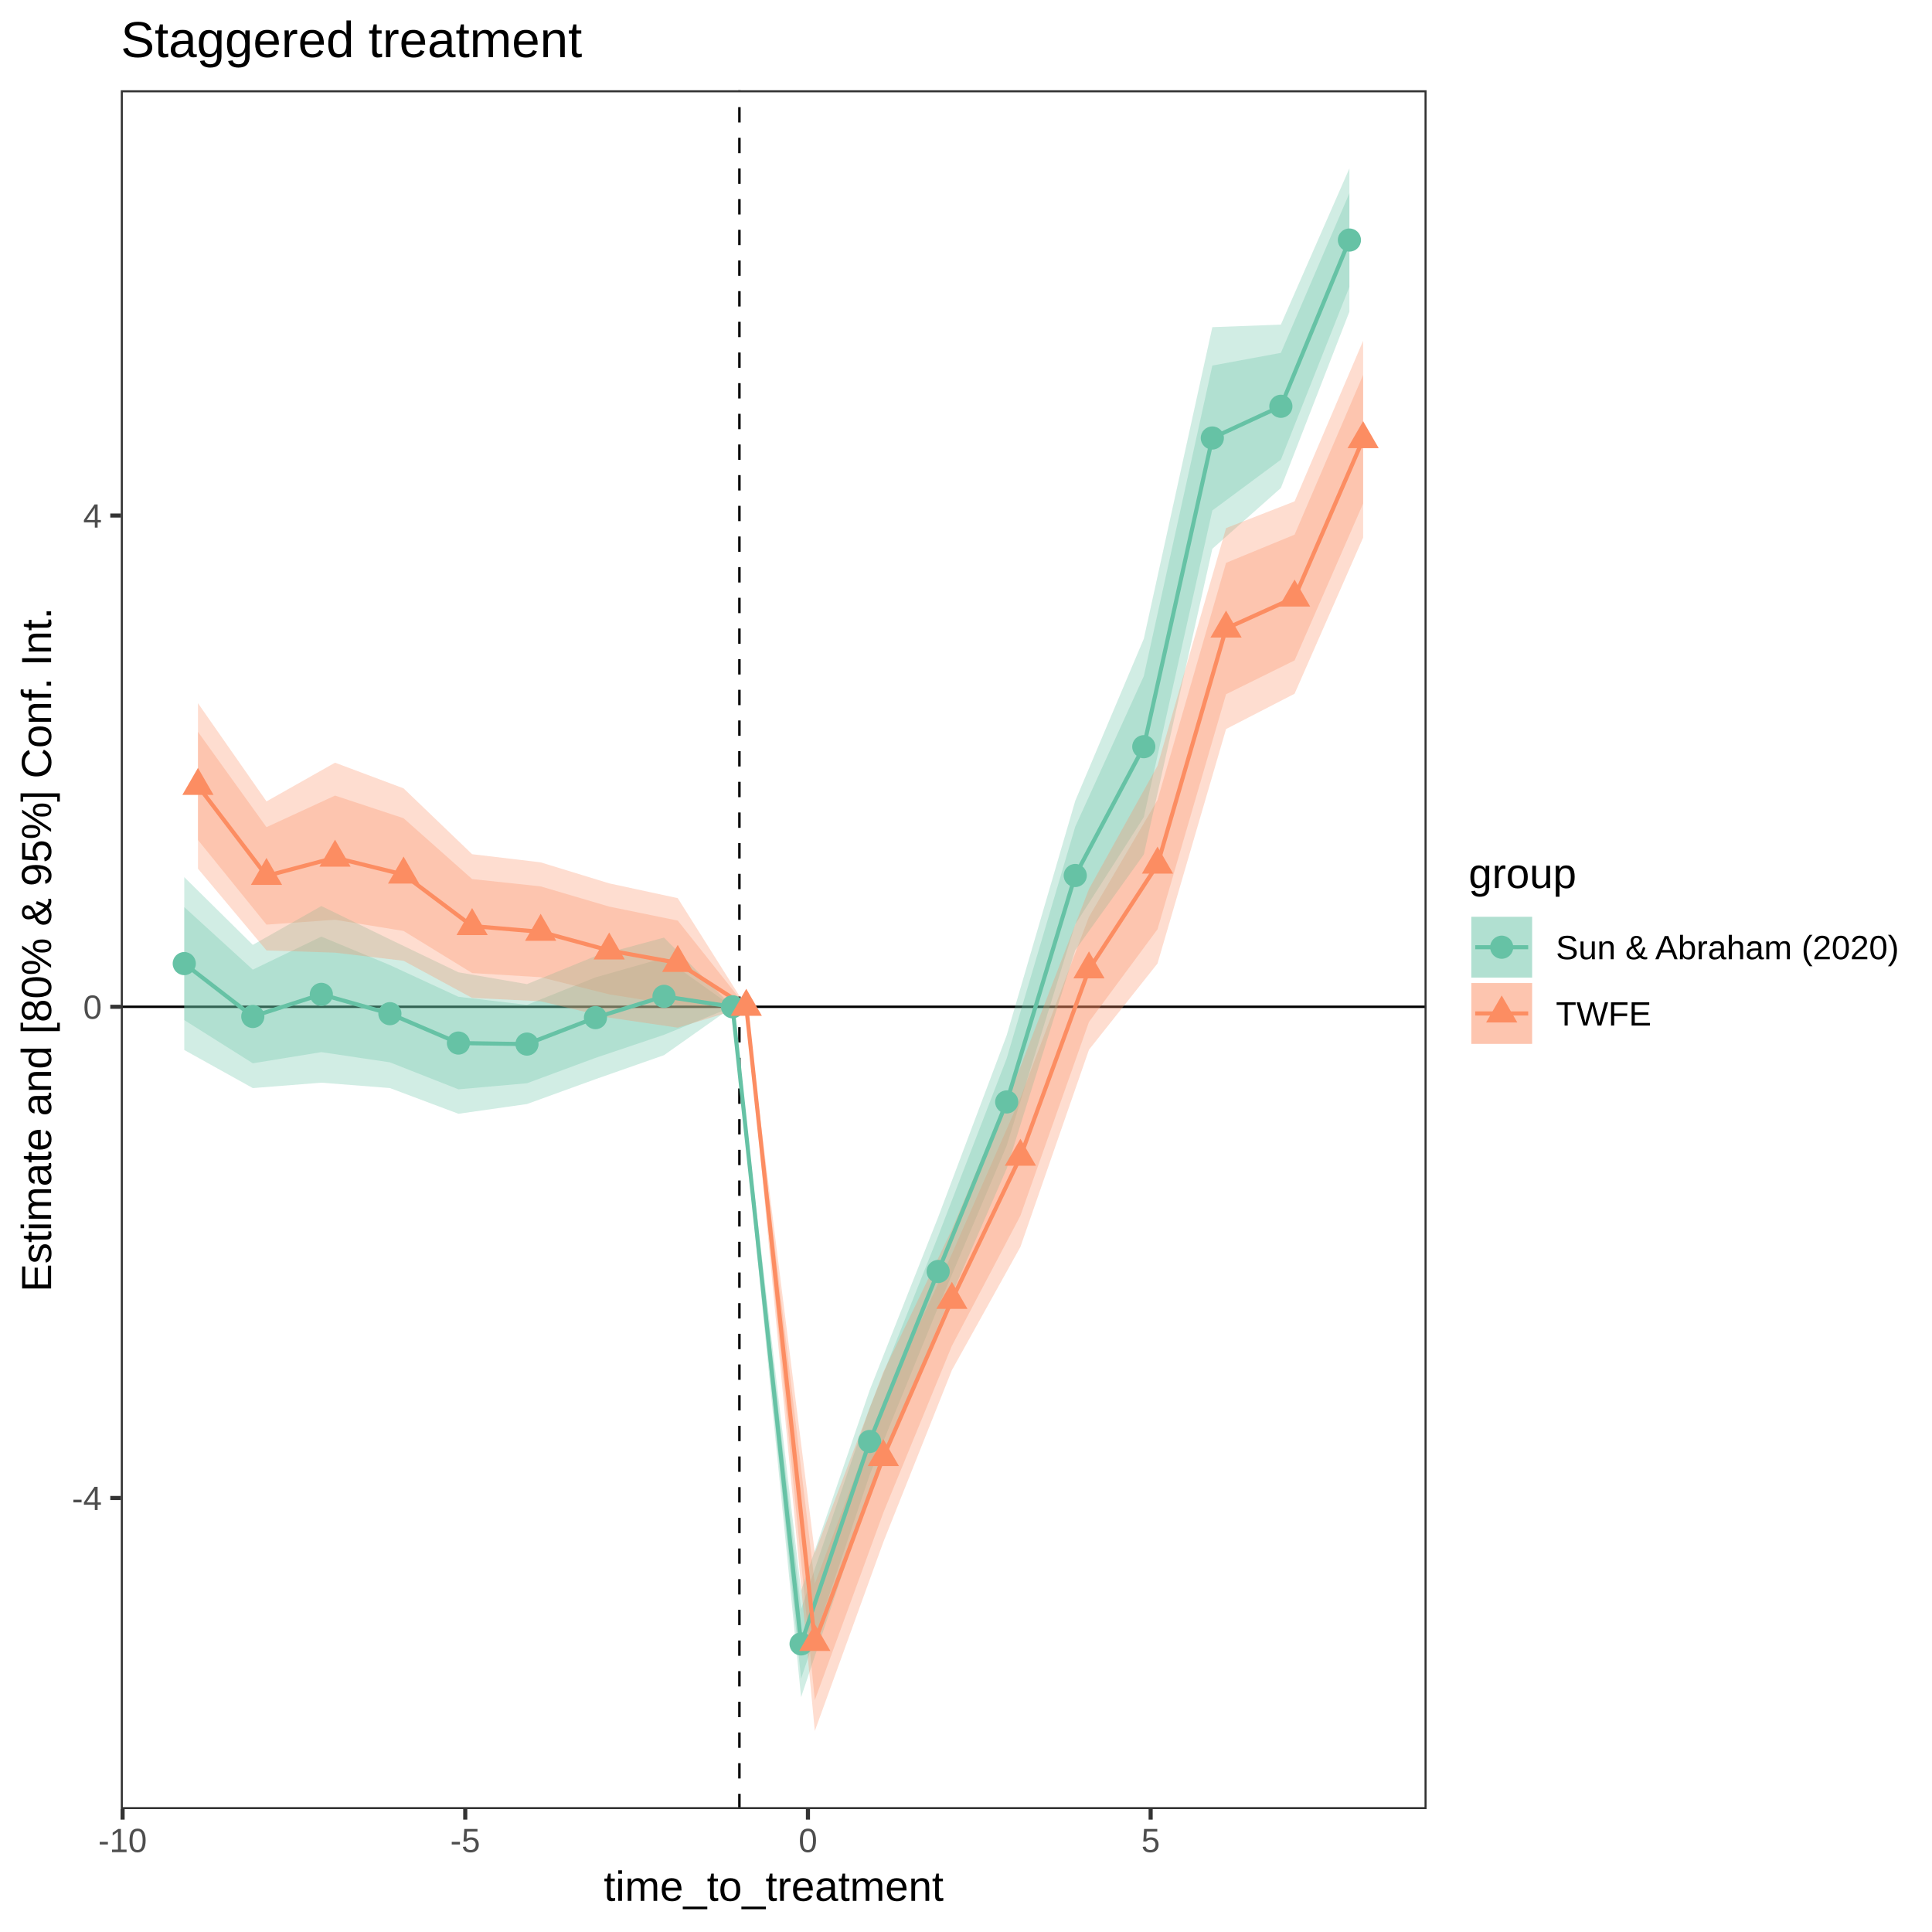
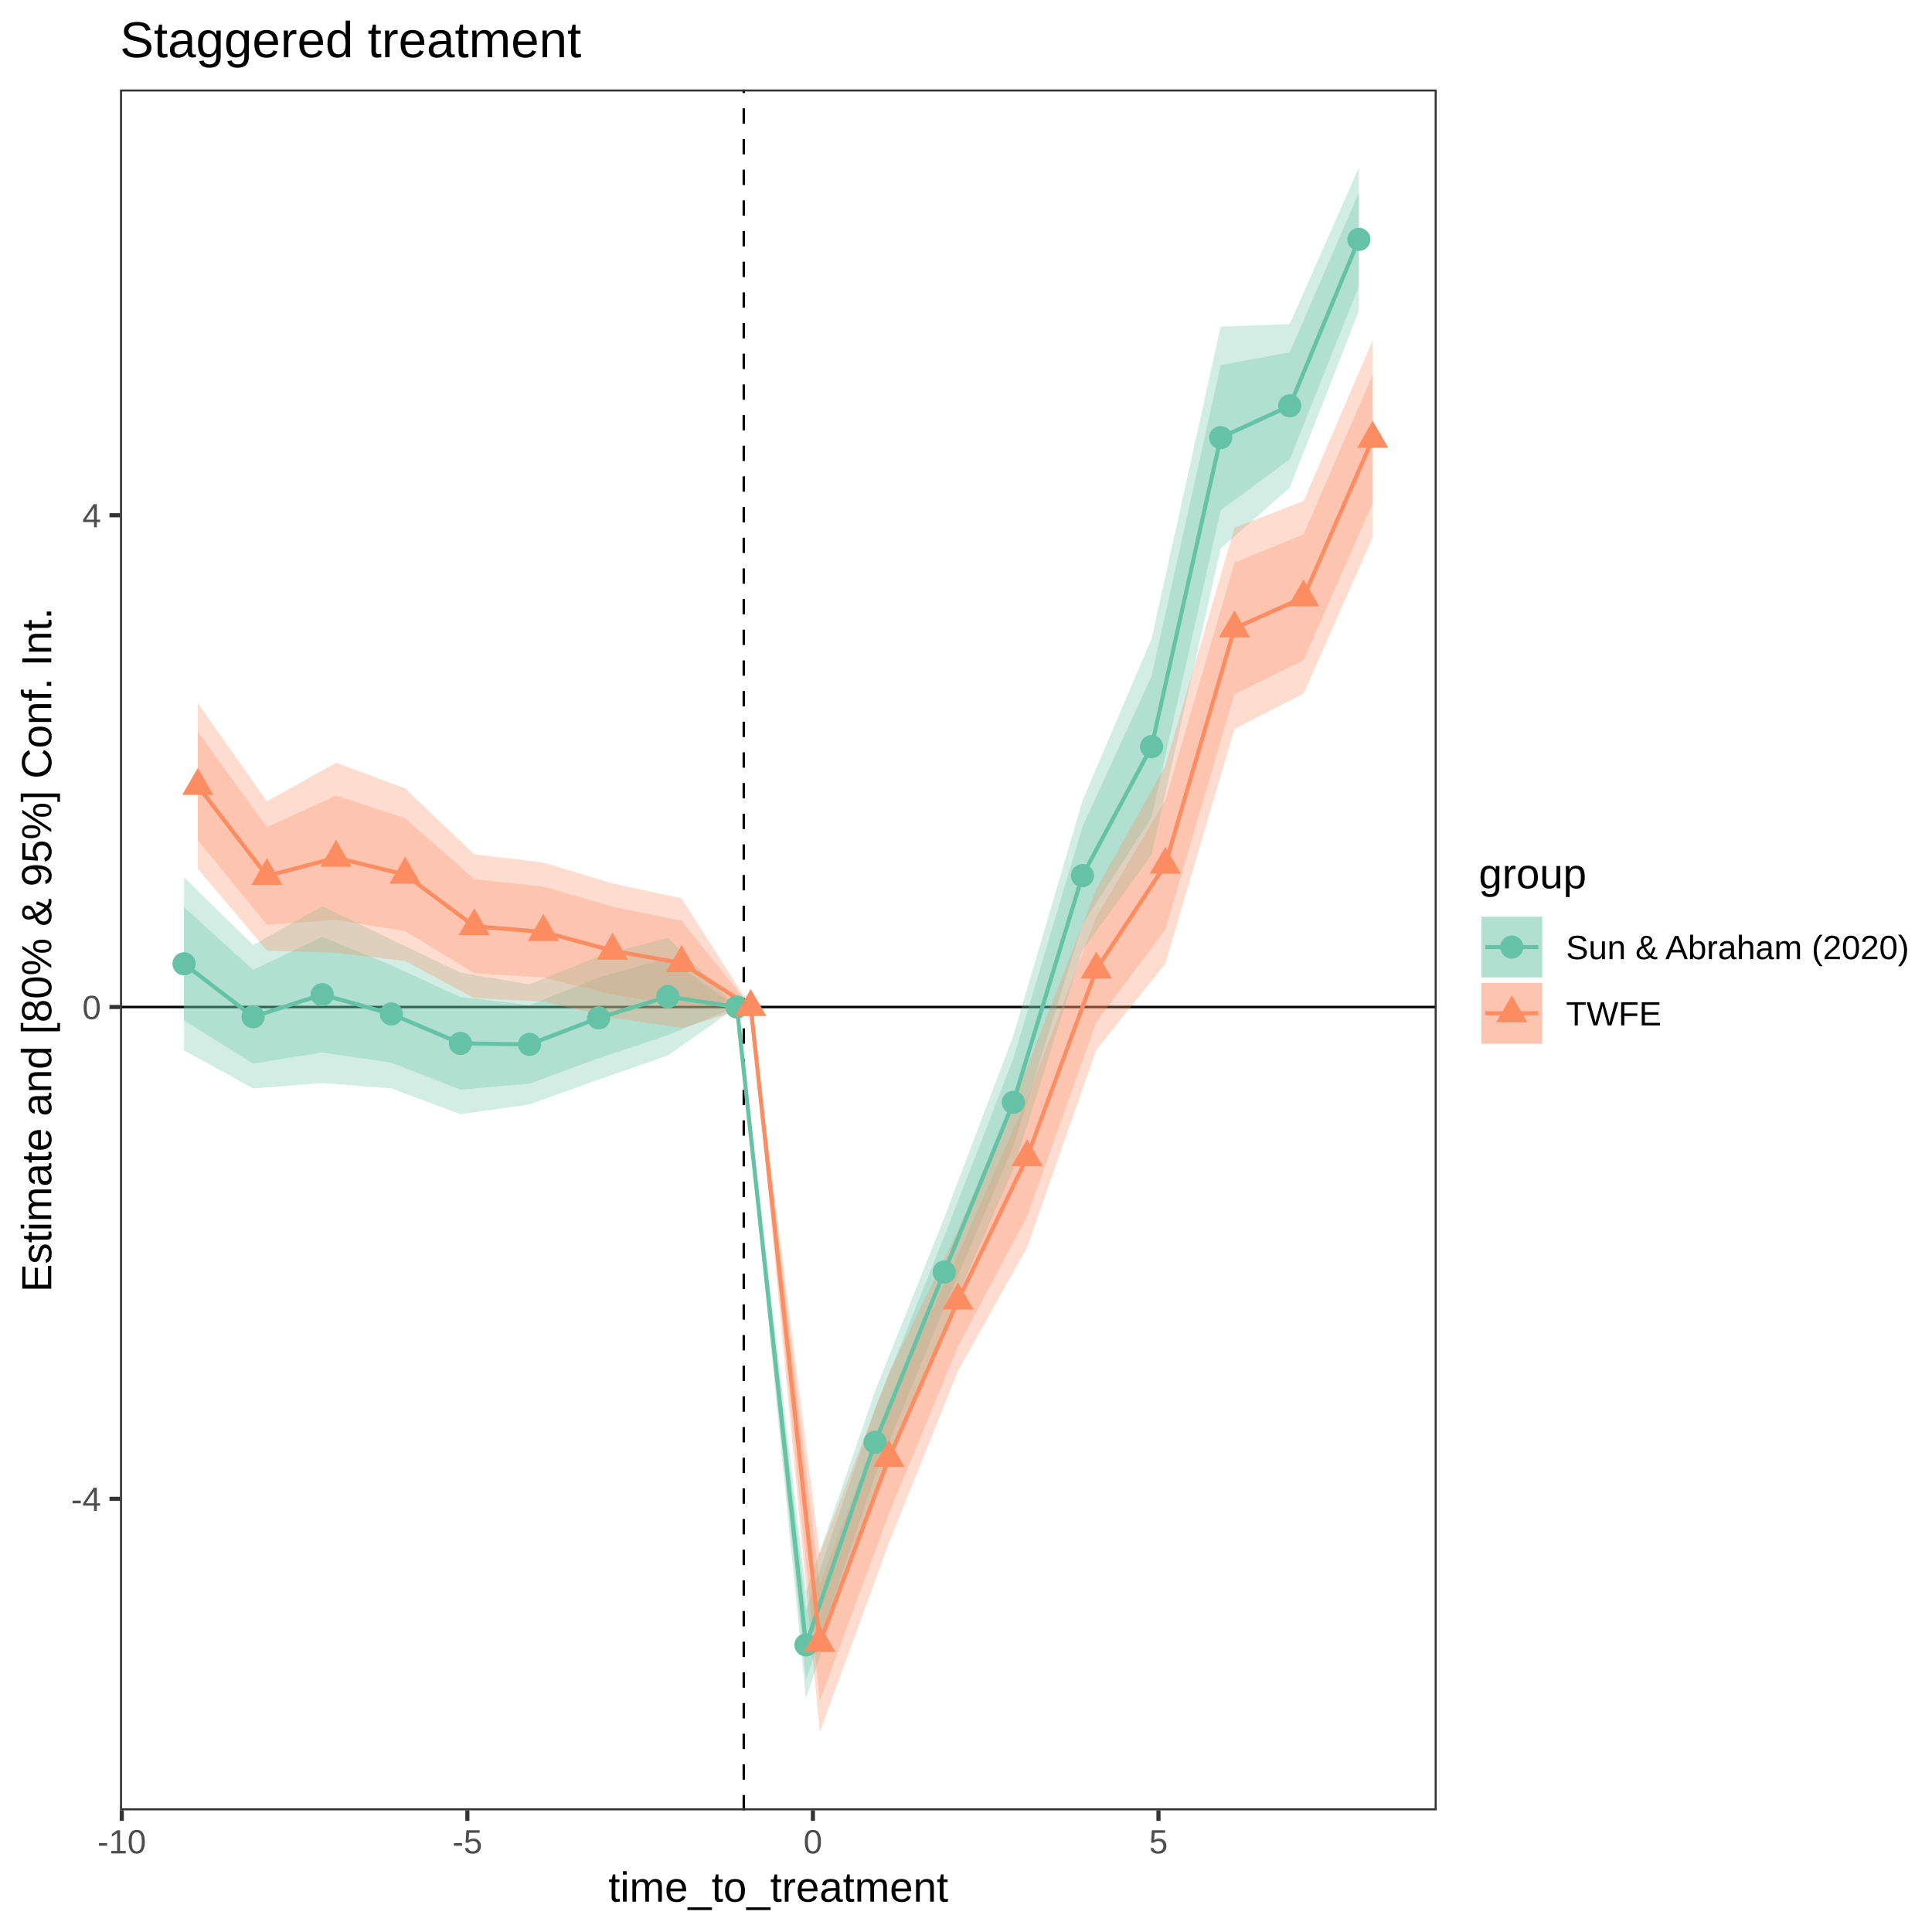
<svg xmlns="http://www.w3.org/2000/svg" class="svglite" width="504.00pt" height="504.00pt" viewBox="0 0 504.00 504.00">
  <defs>
    <style type="text/css">
    .svglite line, .svglite polyline, .svglite polygon, .svglite path, .svglite rect, .svglite circle {
      fill: none;
      stroke: #000000;
      stroke-linecap: round;
      stroke-linejoin: round;
      stroke-miterlimit: 10.00;
    }
    .svglite text {
      white-space: pre;
    }
  </style>
  </defs>
  <rect width="100%" height="100%" style="stroke: none; fill: #FFFFFF;" />
  <defs>
    <clipPath id="cpMC4wMHw1MDQuMDB8MC4wMHw1MDQuMDA=">
      <rect x="0.00" y="0.00" width="504.00" height="504.00" />
    </clipPath>
  </defs>
  <g clip-path="url(#cpMC4wMHw1MDQuMDB8MC4wMHw1MDQuMDA=)">
-     <rect x="0" y="0.00" width="504.00" height="504.00" style="stroke-width: 1.07; stroke: #FFFFFF; fill: #FFFFFF;" />
+     <rect x="0.00" y="-0" width="504.00" height="504.00" style="stroke-width: 1.07; stroke: #FFFFFF; fill: #FFFFFF;" />
  </g>
  <defs>
-     <clipPath id="cpMzEuNTF8MzcyLjE1fDIzLjU1fDQ3MS45NQ==">
-       <rect x="31.51" y="23.55" width="340.64" height="448.40" />
+     <clipPath id="cpMzEuMzB8Mzc0Ljc5fDIzLjM0fDQ3Mi4yNw==">
+       <rect x="31.30" y="23.34" width="343.49" height="448.93" />
    </clipPath>
  </defs>
-   <g clip-path="url(#cpMzEuNTF8MzcyLjE1fDIzLjU1fDQ3MS45NQ==)">
-     <rect x="31.51" y="23.55" width="340.64" height="448.40" style="stroke-width: 1.07; stroke: none; fill: #FFFFFF;" />
-     <line x1="192.89" y1="471.95" x2="192.89" y2="23.55" style="stroke-width: 0.64; stroke-dasharray: 4.00,4.00; stroke-linecap: butt;" />
-     <line x1="31.51" y1="262.64" x2="372.15" y2="262.64" style="stroke-width: 0.64; stroke-linecap: butt;" />
-     <polygon points="48.07,236.63 65.95,252.95 83.83,244.33 101.71,251.76 119.59,260.03 137.47,262.14 155.34,254.97 173.22,249.90 191.10,262.64 208.98,419.77 226.86,367.31 244.74,322.42 262.62,276.09 280.50,215.65 298.38,176.39 316.26,95.36 334.14,92.05 352.02,50.40 352.02,74.83 334.14,119.92 316.26,133.17 298.38,213.19 280.50,241.14 262.62,298.84 244.74,340.96 226.86,384.78 208.98,437.92 191.10,262.64 173.22,269.95 155.34,275.97 137.47,282.59 119.59,284.17 101.71,277.13 83.83,274.47 65.95,277.38 48.07,266.11 " style="stroke-width: 0.00; stroke: none; stroke-linecap: butt; fill: #66C2A5; fill-opacity: 0.30;" />
-     <polyline points="48.07,236.63 65.95,252.95 83.83,244.33 101.71,251.76 119.59,260.03 137.47,262.14 155.34,254.97 173.22,249.90 191.10,262.64 208.98,419.77 226.86,367.31 244.74,322.42 262.62,276.09 280.50,215.65 298.38,176.39 316.26,95.36 334.14,92.05 352.02,50.40 " style="stroke-width: 1.07; stroke: none; stroke-linecap: butt;" />
-     <polyline points="352.02,74.83 334.14,119.92 316.26,133.17 298.38,213.19 280.50,241.14 262.62,298.84 244.74,340.96 226.86,384.78 208.98,437.92 191.10,262.64 173.22,269.95 155.34,275.97 137.47,282.59 119.59,284.17 101.71,277.13 83.83,274.47 65.95,277.38 48.07,266.11 " style="stroke-width: 1.07; stroke: none; stroke-linecap: butt;" />
-     <polygon points="51.64,190.91 69.52,215.78 87.40,207.54 105.28,213.45 123.16,229.32 141.04,231.23 158.92,236.50 176.80,240.15 194.68,262.64 212.56,413.13 230.44,365.60 248.32,327.10 266.20,286.39 284.08,239.17 301.96,208.68 319.84,146.83 337.72,139.47 355.60,97.79 355.60,131.36 337.72,172.28 319.84,181.11 301.96,242.42 284.08,266.59 266.20,317.13 248.32,351.09 230.44,394.60 212.56,443.52 194.68,262.64 176.80,262.24 158.92,259.40 141.04,254.93 123.16,253.84 105.28,242.86 87.40,239.94 69.52,241.21 51.64,219.13 " style="stroke-width: 0.00; stroke: none; stroke-linecap: butt; fill: #FC8D62; fill-opacity: 0.30;" />
-     <polyline points="51.64,190.91 69.52,215.78 87.40,207.54 105.28,213.45 123.16,229.32 141.04,231.23 158.92,236.50 176.80,240.15 194.68,262.64 212.56,413.13 230.44,365.60 248.32,327.10 266.20,286.39 284.08,239.17 301.96,208.68 319.84,146.83 337.72,139.47 355.60,97.79 " style="stroke-width: 1.07; stroke: none; stroke-linecap: butt;" />
-     <polyline points="355.60,131.36 337.72,172.28 319.84,181.11 301.96,242.42 284.08,266.59 266.20,317.13 248.32,351.09 230.44,394.60 212.56,443.52 194.68,262.64 176.80,262.24 158.92,259.40 141.04,254.93 123.16,253.84 105.28,242.86 87.40,239.94 69.52,241.21 51.64,219.13 " style="stroke-width: 1.07; stroke: none; stroke-linecap: butt;" />
-     <polygon points="48.07,228.82 65.95,246.49 83.83,236.36 101.71,245.05 119.59,253.64 137.47,256.73 155.34,249.41 173.22,244.59 191.10,262.64 208.98,414.96 226.86,362.68 244.74,317.51 262.62,270.06 280.50,208.91 298.38,166.65 316.26,85.35 334.14,84.68 352.02,43.93 352.02,81.30 334.14,127.30 316.26,143.17 298.38,222.93 280.50,247.88 262.62,304.86 244.74,345.87 226.86,389.41 208.98,442.73 191.10,262.64 173.22,275.26 155.34,281.53 137.47,288.01 119.59,290.55 101.71,283.84 83.83,282.44 65.95,283.85 48.07,273.91 " style="stroke-width: 0.00; stroke: none; stroke-linecap: butt; fill: #66C2A5; fill-opacity: 0.30;" />
-     <polyline points="48.07,228.82 65.95,246.49 83.83,236.36 101.71,245.05 119.59,253.64 137.47,256.73 155.34,249.41 173.22,244.59 191.10,262.64 208.98,414.96 226.86,362.68 244.74,317.51 262.62,270.06 280.50,208.91 298.38,166.65 316.26,85.35 334.14,84.68 352.02,43.93 " style="stroke-width: 1.07; stroke: none; stroke-linecap: butt;" />
-     <polyline points="352.02,81.30 334.14,127.30 316.26,143.17 298.38,222.93 280.50,247.88 262.62,304.86 244.74,345.87 226.86,389.41 208.98,442.73 191.10,262.64 173.22,275.26 155.34,281.53 137.47,288.01 119.59,290.55 101.71,283.84 83.83,282.44 65.95,283.85 48.07,273.91 " style="stroke-width: 1.07; stroke: none; stroke-linecap: butt;" />
-     <polygon points="51.64,183.44 69.52,209.06 87.40,198.96 105.28,205.66 123.16,222.83 141.04,224.96 158.92,230.44 176.80,234.30 194.68,262.64 212.56,405.09 230.44,357.93 248.32,320.75 266.20,278.25 284.08,231.91 301.96,199.76 319.84,137.76 337.72,130.79 355.60,88.90 355.60,140.25 337.72,180.97 319.84,190.19 301.96,251.34 284.08,273.84 266.20,325.27 248.32,357.44 230.44,402.27 212.56,451.57 194.68,262.64 176.80,268.09 158.92,265.47 141.04,261.20 123.16,260.33 105.28,250.64 87.40,248.52 69.52,247.94 51.64,226.61 " style="stroke-width: 0.00; stroke: none; stroke-linecap: butt; fill: #FC8D62; fill-opacity: 0.30;" />
-     <polyline points="51.64,183.44 69.52,209.06 87.40,198.96 105.28,205.66 123.16,222.83 141.04,224.96 158.92,230.44 176.80,234.30 194.68,262.64 212.56,405.09 230.44,357.93 248.32,320.75 266.20,278.25 284.08,231.91 301.96,199.76 319.84,137.76 337.72,130.79 355.60,88.90 " style="stroke-width: 1.07; stroke: none; stroke-linecap: butt;" />
-     <polyline points="355.60,140.25 337.72,180.97 319.84,190.19 301.96,251.34 284.08,273.84 266.20,325.27 248.32,357.44 230.44,402.27 212.56,451.57 194.68,262.64 176.80,268.09 158.92,265.47 141.04,261.20 123.16,260.33 105.28,250.64 87.40,248.52 69.52,247.94 51.64,226.61 " style="stroke-width: 1.07; stroke: none; stroke-linecap: butt;" />
-     <polyline points="48.07,251.37 65.95,265.17 83.83,259.40 101.71,264.44 119.59,272.10 137.47,272.37 155.34,265.47 173.22,259.92 191.10,262.64 208.98,428.85 226.86,376.04 244.74,331.69 262.62,287.46 280.50,228.39 298.38,194.79 316.26,114.26 334.14,105.99 352.02,62.62 " style="stroke-width: 1.07; stroke: #66C2A5; stroke-linecap: butt;" />
-     <polyline points="51.64,205.02 69.52,228.50 87.40,223.74 105.28,228.15 123.16,241.58 141.04,243.08 158.92,247.95 176.80,251.19 194.68,262.64 212.56,428.33 230.44,380.10 248.32,339.10 266.20,301.76 284.08,252.88 301.96,225.55 319.84,163.97 337.72,155.88 355.60,114.57 " style="stroke-width: 1.07; stroke: #FC8D62; stroke-linecap: butt;" />
-     <circle cx="48.07" cy="251.37" r="3.02" style="stroke-width: 0.71; stroke: none; fill: #66C2A5;" />
-     <polygon points="51.64,200.32 55.71,207.37 47.57,207.37 " style="stroke-width: 0.71; stroke: none; fill: #FC8D62;" />
-     <circle cx="65.95" cy="265.17" r="3.02" style="stroke-width: 0.71; stroke: none; fill: #66C2A5;" />
-     <polygon points="69.52,223.80 73.59,230.85 65.45,230.85 " style="stroke-width: 0.71; stroke: none; fill: #FC8D62;" />
-     <circle cx="83.83" cy="259.40" r="3.02" style="stroke-width: 0.71; stroke: none; fill: #66C2A5;" />
-     <polygon points="87.40,219.04 91.47,226.09 83.33,226.09 " style="stroke-width: 0.71; stroke: none; fill: #FC8D62;" />
-     <circle cx="101.71" cy="264.44" r="3.02" style="stroke-width: 0.71; stroke: none; fill: #66C2A5;" />
-     <polygon points="105.28,223.45 109.35,230.50 101.21,230.50 " style="stroke-width: 0.71; stroke: none; fill: #FC8D62;" />
-     <circle cx="119.59" cy="272.10" r="3.02" style="stroke-width: 0.71; stroke: none; fill: #66C2A5;" />
-     <polygon points="123.16,236.88 127.23,243.93 119.09,243.93 " style="stroke-width: 0.71; stroke: none; fill: #FC8D62;" />
-     <circle cx="137.47" cy="272.37" r="3.02" style="stroke-width: 0.71; stroke: none; fill: #66C2A5;" />
-     <polygon points="141.04,238.38 145.11,245.43 136.97,245.43 " style="stroke-width: 0.71; stroke: none; fill: #FC8D62;" />
-     <circle cx="155.34" cy="265.47" r="3.02" style="stroke-width: 0.71; stroke: none; fill: #66C2A5;" />
-     <polygon points="158.92,243.25 162.99,250.30 154.85,250.30 " style="stroke-width: 0.71; stroke: none; fill: #FC8D62;" />
-     <circle cx="173.22" cy="259.92" r="3.02" style="stroke-width: 0.71; stroke: none; fill: #66C2A5;" />
-     <polygon points="176.80,246.50 180.87,253.54 172.73,253.54 " style="stroke-width: 0.71; stroke: none; fill: #FC8D62;" />
-     <circle cx="191.10" cy="262.64" r="3.02" style="stroke-width: 0.71; stroke: none; fill: #66C2A5;" />
-     <polygon points="194.68,257.94 198.75,264.99 190.61,264.99 " style="stroke-width: 0.71; stroke: none; fill: #FC8D62;" />
-     <circle cx="208.98" cy="428.85" r="3.02" style="stroke-width: 0.71; stroke: none; fill: #66C2A5;" />
-     <polygon points="212.56,423.63 216.63,430.68 208.49,430.68 " style="stroke-width: 0.71; stroke: none; fill: #FC8D62;" />
-     <circle cx="226.86" cy="376.04" r="3.02" style="stroke-width: 0.71; stroke: none; fill: #66C2A5;" />
-     <polygon points="230.44,375.40 234.51,382.45 226.37,382.45 " style="stroke-width: 0.71; stroke: none; fill: #FC8D62;" />
-     <circle cx="244.74" cy="331.69" r="3.02" style="stroke-width: 0.71; stroke: none; fill: #66C2A5;" />
-     <polygon points="248.32,334.40 252.39,341.45 244.25,341.45 " style="stroke-width: 0.71; stroke: none; fill: #FC8D62;" />
-     <circle cx="262.62" cy="287.46" r="3.02" style="stroke-width: 0.71; stroke: none; fill: #66C2A5;" />
-     <polygon points="266.20,297.06 270.27,304.11 262.13,304.11 " style="stroke-width: 0.71; stroke: none; fill: #FC8D62;" />
-     <circle cx="280.50" cy="228.39" r="3.02" style="stroke-width: 0.71; stroke: none; fill: #66C2A5;" />
-     <polygon points="284.08,248.18 288.15,255.23 280.01,255.23 " style="stroke-width: 0.71; stroke: none; fill: #FC8D62;" />
-     <circle cx="298.38" cy="194.79" r="3.02" style="stroke-width: 0.71; stroke: none; fill: #66C2A5;" />
-     <polygon points="301.96,220.85 306.03,227.90 297.89,227.90 " style="stroke-width: 0.71; stroke: none; fill: #FC8D62;" />
-     <circle cx="316.26" cy="114.26" r="3.02" style="stroke-width: 0.71; stroke: none; fill: #66C2A5;" />
-     <polygon points="319.84,159.28 323.91,166.32 315.77,166.32 " style="stroke-width: 0.71; stroke: none; fill: #FC8D62;" />
-     <circle cx="334.14" cy="105.99" r="3.02" style="stroke-width: 0.71; stroke: none; fill: #66C2A5;" />
-     <polygon points="337.72,151.18 341.79,158.23 333.65,158.23 " style="stroke-width: 0.71; stroke: none; fill: #FC8D62;" />
-     <circle cx="352.02" cy="62.62" r="3.02" style="stroke-width: 0.71; stroke: none; fill: #66C2A5;" />
-     <polygon points="355.60,109.87 359.67,116.92 351.53,116.92 " style="stroke-width: 0.71; stroke: none; fill: #FC8D62;" />
-     <rect x="31.51" y="23.55" width="340.64" height="448.40" style="stroke-width: 1.07; stroke: #333333;" />
+   <g clip-path="url(#cpMzEuMzB8Mzc0Ljc5fDIzLjM0fDQ3Mi4yNw==)">
+     <rect x="31.30" y="23.34" width="343.49" height="448.93" style="stroke-width: 1.07; stroke: none; fill: #FFFFFF;" />
+     <line x1="194.03" y1="472.27" x2="194.03" y2="23.34" style="stroke-width: 0.64; stroke-dasharray: 4.00,4.00; stroke-linecap: butt;" />
+     <line x1="31.30" y1="262.70" x2="374.79" y2="262.70" style="stroke-width: 0.64; stroke-linecap: butt;" />
+     <polygon points="48.00,236.66 66.03,253.01 84.06,244.38 102.08,251.82 120.11,260.09 138.14,262.21 156.17,255.03 174.20,249.95 192.23,262.70 210.26,420.02 228.29,367.50 246.32,322.56 264.35,276.17 282.38,215.67 300.41,176.36 318.44,95.23 336.46,91.92 354.49,50.22 354.49,74.68 336.46,119.82 318.44,133.08 300.41,213.20 282.38,241.18 264.35,298.95 246.32,341.12 228.29,385.00 210.26,438.20 192.23,262.70 174.20,270.03 156.17,276.05 138.14,282.69 120.11,284.26 102.08,277.21 84.06,274.55 66.03,277.47 48.00,266.18 " style="stroke-width: 0.00; stroke: none; stroke-linecap: butt; fill: #66C2A5; fill-opacity: 0.30;" />
+     <polyline points="48.00,236.66 66.03,253.01 84.06,244.38 102.08,251.82 120.11,260.09 138.14,262.21 156.17,255.03 174.20,249.95 192.23,262.70 210.26,420.02 228.29,367.50 246.32,322.56 264.35,276.17 282.38,215.67 300.41,176.36 318.44,95.23 336.46,91.92 354.49,50.22 " style="stroke-width: 1.07; stroke: none; stroke-linecap: butt;" />
+     <polyline points="354.49,74.68 336.46,119.82 318.44,133.08 300.41,213.20 282.38,241.18 264.35,298.95 246.32,341.12 228.29,385.00 210.26,438.20 192.23,262.70 174.20,270.03 156.17,276.05 138.14,282.69 120.11,284.26 102.08,277.21 84.06,274.55 66.03,277.47 48.00,266.18 " style="stroke-width: 1.07; stroke: none; stroke-linecap: butt;" />
+     <polygon points="51.60,190.89 69.63,215.80 87.66,207.54 105.69,213.46 123.72,229.35 141.75,231.27 159.78,236.54 177.81,240.19 195.84,262.70 213.87,413.38 231.90,365.79 249.92,327.25 267.95,286.48 285.98,239.21 304.01,208.69 322.04,146.77 340.07,139.39 358.10,97.66 358.10,131.27 340.07,172.24 322.04,181.09 304.01,242.46 285.98,266.66 267.95,317.27 249.92,351.27 231.90,394.82 213.87,443.81 195.84,262.70 177.81,262.31 159.78,259.47 141.75,254.99 123.72,253.90 105.69,242.90 87.66,239.98 69.63,241.25 51.60,219.15 " style="stroke-width: 0.00; stroke: none; stroke-linecap: butt; fill: #FC8D62; fill-opacity: 0.30;" />
+     <polyline points="51.60,190.89 69.63,215.80 87.66,207.54 105.69,213.46 123.72,229.35 141.75,231.27 159.78,236.54 177.81,240.19 195.84,262.70 213.87,413.38 231.90,365.79 249.92,327.25 267.95,286.48 285.98,239.21 304.01,208.69 322.04,146.77 340.07,139.39 358.10,97.66 " style="stroke-width: 1.07; stroke: none; stroke-linecap: butt;" />
+     <polyline points="358.10,131.27 340.07,172.24 322.04,181.09 304.01,242.46 285.98,266.66 267.95,317.27 249.92,351.27 231.90,394.82 213.87,443.81 195.84,262.70 177.81,262.31 159.78,259.47 141.75,254.99 123.72,253.90 105.69,242.90 87.66,239.98 69.63,241.25 51.60,219.15 " style="stroke-width: 1.07; stroke: none; stroke-linecap: butt;" />
+     <polygon points="48.00,228.85 66.03,246.54 84.06,236.40 102.08,245.09 120.11,253.70 138.14,256.79 156.17,249.46 174.20,244.63 192.23,262.70 210.26,415.21 228.29,362.87 246.32,317.65 264.35,270.14 282.38,208.91 300.41,166.60 318.44,85.21 336.46,84.53 354.49,43.74 354.49,81.15 336.46,127.21 318.44,143.10 300.41,222.95 282.38,247.93 264.35,304.98 246.32,346.03 228.29,389.63 210.26,443.01 192.23,262.70 174.20,275.35 156.17,281.62 138.14,288.11 120.11,290.66 102.08,283.93 84.06,282.53 66.03,283.94 48.00,273.99 " style="stroke-width: 0.00; stroke: none; stroke-linecap: butt; fill: #66C2A5; fill-opacity: 0.30;" />
+     <polyline points="48.00,228.85 66.03,246.54 84.06,236.40 102.08,245.09 120.11,253.70 138.14,256.79 156.17,249.46 174.20,244.63 192.23,262.70 210.26,415.21 228.29,362.87 246.32,317.65 264.35,270.14 282.38,208.91 300.41,166.60 318.44,85.21 336.46,84.53 354.49,43.74 " style="stroke-width: 1.07; stroke: none; stroke-linecap: butt;" />
+     <polyline points="354.49,81.15 336.46,127.21 318.44,143.10 300.41,222.95 282.38,247.93 264.35,304.98 246.32,346.03 228.29,389.63 210.26,443.01 192.23,262.70 174.20,275.35 156.17,281.62 138.14,288.11 120.11,290.66 102.08,283.93 84.06,282.53 66.03,283.94 48.00,273.99 " style="stroke-width: 1.07; stroke: none; stroke-linecap: butt;" />
+     <polygon points="51.60,183.41 69.63,209.06 87.66,198.95 105.69,205.66 123.72,222.86 141.75,224.99 159.78,230.47 177.81,234.34 195.84,262.70 213.87,405.33 231.90,358.11 249.92,320.89 267.95,278.34 285.98,231.94 304.01,199.75 322.04,137.68 340.07,130.70 358.10,88.76 358.10,140.17 340.07,180.94 322.04,190.17 304.01,251.40 285.98,273.93 267.95,325.41 249.92,357.62 231.90,402.51 213.87,451.86 195.84,262.70 177.81,268.16 159.78,265.54 141.75,261.27 123.72,260.39 105.69,250.70 87.66,248.57 69.63,247.99 51.60,226.63 " style="stroke-width: 0.00; stroke: none; stroke-linecap: butt; fill: #FC8D62; fill-opacity: 0.30;" />
+     <polyline points="51.60,183.41 69.63,209.06 87.66,198.95 105.69,205.66 123.72,222.86 141.75,224.99 159.78,230.47 177.81,234.34 195.84,262.70 213.87,405.33 231.90,358.11 249.92,320.89 267.95,278.34 285.98,231.94 304.01,199.75 322.04,137.68 340.07,130.70 358.10,88.76 " style="stroke-width: 1.07; stroke: none; stroke-linecap: butt;" />
+     <polyline points="358.10,140.17 340.07,180.94 322.04,190.17 304.01,251.40 285.98,273.93 267.95,325.41 249.92,357.62 231.90,402.51 213.87,451.86 195.84,262.70 177.81,268.16 159.78,265.54 141.75,261.27 123.72,260.39 105.69,250.70 87.66,248.57 69.63,247.99 51.60,226.63 " style="stroke-width: 1.07; stroke: none; stroke-linecap: butt;" />
+     <polyline points="48.00,251.42 66.03,265.24 84.06,259.46 102.08,264.51 120.11,272.18 138.14,272.45 156.17,265.54 174.20,259.99 192.23,262.70 210.26,429.11 228.29,376.25 246.32,331.84 264.35,287.56 282.38,228.42 300.41,194.78 318.44,114.16 336.46,105.87 354.49,62.45 " style="stroke-width: 1.07; stroke: #66C2A5; stroke-linecap: butt;" />
+     <polyline points="51.60,205.02 69.63,228.52 87.66,223.76 105.69,228.18 123.72,241.62 141.75,243.13 159.78,248.00 177.81,251.25 195.84,262.70 213.87,428.59 231.90,380.31 249.92,339.26 267.95,301.87 285.98,252.93 304.01,225.57 322.04,163.93 340.07,155.82 358.10,114.47 " style="stroke-width: 1.07; stroke: #FC8D62; stroke-linecap: butt;" />
+     <circle cx="48.00" cy="251.42" r="3.02" style="stroke-width: 0.71; stroke: none; fill: #66C2A5;" />
+     <polygon points="51.60,200.32 55.67,207.37 47.53,207.37 " style="stroke-width: 0.71; stroke: none; fill: #FC8D62;" />
+     <circle cx="66.03" cy="265.24" r="3.02" style="stroke-width: 0.71; stroke: none; fill: #66C2A5;" />
+     <polygon points="69.63,223.82 73.70,230.87 65.56,230.87 " style="stroke-width: 0.71; stroke: none; fill: #FC8D62;" />
+     <circle cx="84.06" cy="259.46" r="3.02" style="stroke-width: 0.71; stroke: none; fill: #66C2A5;" />
+     <polygon points="87.66,219.06 91.73,226.11 83.59,226.11 " style="stroke-width: 0.71; stroke: none; fill: #FC8D62;" />
+     <circle cx="102.08" cy="264.51" r="3.02" style="stroke-width: 0.71; stroke: none; fill: #66C2A5;" />
+     <polygon points="105.69,223.48 109.76,230.53 101.62,230.53 " style="stroke-width: 0.71; stroke: none; fill: #FC8D62;" />
+     <circle cx="120.11" cy="272.18" r="3.02" style="stroke-width: 0.71; stroke: none; fill: #66C2A5;" />
+     <polygon points="123.72,236.92 127.79,243.97 119.65,243.97 " style="stroke-width: 0.71; stroke: none; fill: #FC8D62;" />
+     <circle cx="138.14" cy="272.45" r="3.02" style="stroke-width: 0.71; stroke: none; fill: #66C2A5;" />
+     <polygon points="141.75,238.43 145.82,245.48 137.68,245.48 " style="stroke-width: 0.71; stroke: none; fill: #FC8D62;" />
+     <circle cx="156.17" cy="265.54" r="3.02" style="stroke-width: 0.71; stroke: none; fill: #66C2A5;" />
+     <polygon points="159.78,243.31 163.85,250.35 155.71,250.35 " style="stroke-width: 0.71; stroke: none; fill: #FC8D62;" />
+     <circle cx="174.20" cy="259.99" r="3.02" style="stroke-width: 0.71; stroke: none; fill: #66C2A5;" />
+     <polygon points="177.81,246.55 181.88,253.60 173.74,253.60 " style="stroke-width: 0.71; stroke: none; fill: #FC8D62;" />
+     <circle cx="192.23" cy="262.70" r="3.02" style="stroke-width: 0.71; stroke: none; fill: #66C2A5;" />
+     <polygon points="195.84,258.01 199.91,265.05 191.77,265.05 " style="stroke-width: 0.71; stroke: none; fill: #FC8D62;" />
+     <circle cx="210.26" cy="429.11" r="3.02" style="stroke-width: 0.71; stroke: none; fill: #66C2A5;" />
+     <polygon points="213.87,423.90 217.94,430.94 209.80,430.94 " style="stroke-width: 0.71; stroke: none; fill: #FC8D62;" />
+     <circle cx="228.29" cy="376.25" r="3.02" style="stroke-width: 0.71; stroke: none; fill: #66C2A5;" />
+     <polygon points="231.90,375.61 235.96,382.66 227.83,382.66 " style="stroke-width: 0.71; stroke: none; fill: #FC8D62;" />
+     <circle cx="246.32" cy="331.84" r="3.02" style="stroke-width: 0.71; stroke: none; fill: #66C2A5;" />
+     <polygon points="249.92,334.56 253.99,341.61 245.85,341.61 " style="stroke-width: 0.71; stroke: none; fill: #FC8D62;" />
+     <circle cx="264.35" cy="287.56" r="3.02" style="stroke-width: 0.71; stroke: none; fill: #66C2A5;" />
+     <polygon points="267.95,297.18 272.02,304.22 263.88,304.22 " style="stroke-width: 0.71; stroke: none; fill: #FC8D62;" />
+     <circle cx="282.38" cy="228.42" r="3.02" style="stroke-width: 0.71; stroke: none; fill: #66C2A5;" />
+     <polygon points="285.98,248.23 290.05,255.28 281.91,255.28 " style="stroke-width: 0.71; stroke: none; fill: #FC8D62;" />
+     <circle cx="300.41" cy="194.78" r="3.02" style="stroke-width: 0.71; stroke: none; fill: #66C2A5;" />
+     <polygon points="304.01,220.88 308.08,227.92 299.94,227.92 " style="stroke-width: 0.71; stroke: none; fill: #FC8D62;" />
+     <circle cx="318.44" cy="114.16" r="3.02" style="stroke-width: 0.71; stroke: none; fill: #66C2A5;" />
+     <polygon points="322.04,159.23 326.11,166.27 317.97,166.27 " style="stroke-width: 0.71; stroke: none; fill: #FC8D62;" />
+     <circle cx="336.46" cy="105.87" r="3.02" style="stroke-width: 0.71; stroke: none; fill: #66C2A5;" />
+     <polygon points="340.07,151.12 344.14,158.17 336.00,158.17 " style="stroke-width: 0.71; stroke: none; fill: #FC8D62;" />
+     <circle cx="354.49" cy="62.45" r="3.02" style="stroke-width: 0.71; stroke: none; fill: #66C2A5;" />
+     <polygon points="358.10,109.77 362.17,116.82 354.03,116.82 " style="stroke-width: 0.71; stroke: none; fill: #FC8D62;" />
+     <rect x="31.30" y="23.34" width="343.49" height="448.93" style="stroke-width: 1.07; stroke: #333333;" />
  </g>
  <g clip-path="url(#cpMC4wMHw1MDQuMDB8MC4wMHw1MDQuMDA=)">
-     <text x="26.58" y="393.92" text-anchor="end" style="font-size: 8.80px;fill: #4D4D4D; font-family: &quot;Arial&quot;;" textLength="7.86px" lengthAdjust="spacingAndGlyphs">-4</text>
-     <text x="26.58" y="265.78" text-anchor="end" style="font-size: 8.80px;fill: #4D4D4D; font-family: &quot;Arial&quot;;" textLength="5.03px" lengthAdjust="spacingAndGlyphs">0</text>
-     <text x="26.58" y="137.64" text-anchor="end" style="font-size: 8.80px;fill: #4D4D4D; font-family: &quot;Arial&quot;;" textLength="5.03px" lengthAdjust="spacingAndGlyphs">4</text>
-     <polyline points="28.77,390.78 31.51,390.78 " style="stroke-width: 1.07; stroke: #333333; stroke-linecap: butt;" />
-     <polyline points="28.77,262.64 31.51,262.64 " style="stroke-width: 1.07; stroke: #333333; stroke-linecap: butt;" />
-     <polyline points="28.77,134.49 31.51,134.49 " style="stroke-width: 1.07; stroke: #333333; stroke-linecap: butt;" />
-     <polyline points="31.98,474.69 31.98,471.95 " style="stroke-width: 1.07; stroke: #333333; stroke-linecap: butt;" />
-     <polyline points="121.37,474.69 121.37,471.95 " style="stroke-width: 1.07; stroke: #333333; stroke-linecap: butt;" />
-     <polyline points="210.77,474.69 210.77,471.95 " style="stroke-width: 1.07; stroke: #333333; stroke-linecap: butt;" />
-     <polyline points="300.17,474.69 300.17,471.95 " style="stroke-width: 1.07; stroke: #333333; stroke-linecap: butt;" />
-     <text x="31.98" y="483.17" text-anchor="middle" style="font-size: 8.80px;fill: #4D4D4D; font-family: &quot;Arial&quot;;" textLength="12.90px" lengthAdjust="spacingAndGlyphs">-10</text>
-     <text x="121.37" y="483.17" text-anchor="middle" style="font-size: 8.80px;fill: #4D4D4D; font-family: &quot;Arial&quot;;" textLength="7.86px" lengthAdjust="spacingAndGlyphs">-5</text>
-     <text x="210.77" y="483.17" text-anchor="middle" style="font-size: 8.80px;fill: #4D4D4D; font-family: &quot;Arial&quot;;" textLength="5.03px" lengthAdjust="spacingAndGlyphs">0</text>
-     <text x="300.17" y="483.17" text-anchor="middle" style="font-size: 8.80px;fill: #4D4D4D; font-family: &quot;Arial&quot;;" textLength="5.03px" lengthAdjust="spacingAndGlyphs">5</text>
-     <text x="201.83" y="495.88" text-anchor="middle" style="font-size: 11.00px; font-family: &quot;Arial&quot;;" textLength="95.83px" lengthAdjust="spacingAndGlyphs">time_to_treatment</text>
-     <text transform="translate(13.33,247.75) rotate(-90)" text-anchor="middle" style="font-size: 11.00px; font-family: &quot;Arial&quot;;" textLength="185.08px" lengthAdjust="spacingAndGlyphs">Estimate and [80% &amp; 95%] Conf. Int.</text>
-     <rect x="383.11" y="222.48" width="115.41" height="50.54" style="stroke-width: 1.07; stroke: none; fill: #FFFFFF;" />
-     <text x="383.11" y="231.66" style="font-size: 11.00px; font-family: &quot;Arial&quot;;" textLength="31.53px" lengthAdjust="spacingAndGlyphs">group</text>
-     <rect x="383.11" y="238.46" width="17.28" height="17.28" style="stroke-width: 1.07; stroke: none; fill: #FFFFFF;" />
-     <rect x="383.82" y="239.17" width="15.86" height="15.86" style="stroke-width: 1.07; stroke: none; stroke-linecap: butt; stroke-linejoin: miter; fill: #66C2A5; fill-opacity: 0.30;" />
-     <rect x="383.82" y="239.17" width="15.86" height="15.86" style="stroke-width: 1.07; stroke: none; stroke-linecap: butt; stroke-linejoin: miter; fill: #66C2A5; fill-opacity: 0.30;" />
-     <line x1="384.84" y1="247.10" x2="398.66" y2="247.10" style="stroke-width: 1.07; stroke: #66C2A5; stroke-linecap: butt;" />
-     <circle cx="391.75" cy="247.10" r="3.02" style="stroke-width: 0.71; stroke: none; fill: #66C2A5;" />
-     <rect x="383.11" y="255.74" width="17.28" height="17.28" style="stroke-width: 1.07; stroke: none; fill: #FFFFFF;" />
-     <rect x="383.82" y="256.45" width="15.86" height="15.86" style="stroke-width: 1.07; stroke: none; stroke-linecap: butt; stroke-linejoin: miter; fill: #FC8D62; fill-opacity: 0.30;" />
-     <rect x="383.82" y="256.45" width="15.86" height="15.86" style="stroke-width: 1.07; stroke: none; stroke-linecap: butt; stroke-linejoin: miter; fill: #FC8D62; fill-opacity: 0.30;" />
-     <line x1="384.84" y1="264.38" x2="398.66" y2="264.38" style="stroke-width: 1.07; stroke: #FC8D62; stroke-linecap: butt;" />
-     <polygon points="391.75,259.68 395.82,266.73 387.68,266.73 " style="stroke-width: 0.71; stroke: none; fill: #FC8D62;" />
-     <text x="405.87" y="250.24" style="font-size: 8.80px; font-family: &quot;Arial&quot;;" textLength="92.65px" lengthAdjust="spacingAndGlyphs">Sun &amp; Abraham (2020)</text>
-     <text x="405.87" y="267.52" style="font-size: 8.80px; font-family: &quot;Arial&quot;;" textLength="22.52px" lengthAdjust="spacingAndGlyphs">TWFE</text>
-     <text x="31.51" y="14.90" style="font-size: 13.20px; font-family: &quot;Arial&quot;;" textLength="129.99px" lengthAdjust="spacingAndGlyphs">Staggered treatment</text>
+     <text x="26.37" y="394.15" text-anchor="end" style="font-size: 8.80px;fill: #4D4D4D; font-family: &quot;Arial&quot;;" textLength="7.83px" lengthAdjust="spacingAndGlyphs">-4</text>
+     <text x="26.37" y="265.86" text-anchor="end" style="font-size: 8.80px;fill: #4D4D4D; font-family: &quot;Arial&quot;;" textLength="4.90px" lengthAdjust="spacingAndGlyphs">0</text>
+     <text x="26.37" y="137.56" text-anchor="end" style="font-size: 8.80px;fill: #4D4D4D; font-family: &quot;Arial&quot;;" textLength="4.90px" lengthAdjust="spacingAndGlyphs">4</text>
+     <polyline points="28.56,391.00 31.30,391.00 " style="stroke-width: 1.07; stroke: #333333; stroke-linecap: butt;" />
+     <polyline points="28.56,262.70 31.30,262.70 " style="stroke-width: 1.07; stroke: #333333; stroke-linecap: butt;" />
+     <polyline points="28.56,134.41 31.30,134.41 " style="stroke-width: 1.07; stroke: #333333; stroke-linecap: butt;" />
+     <polyline points="31.77,475.01 31.77,472.27 " style="stroke-width: 1.07; stroke: #333333; stroke-linecap: butt;" />
+     <polyline points="121.92,475.01 121.92,472.27 " style="stroke-width: 1.07; stroke: #333333; stroke-linecap: butt;" />
+     <polyline points="212.06,475.01 212.06,472.27 " style="stroke-width: 1.07; stroke: #333333; stroke-linecap: butt;" />
+     <polyline points="302.21,475.01 302.21,472.27 " style="stroke-width: 1.07; stroke: #333333; stroke-linecap: butt;" />
+     <text x="31.77" y="483.50" text-anchor="middle" style="font-size: 8.80px;fill: #4D4D4D; font-family: &quot;Arial&quot;;" textLength="12.72px" lengthAdjust="spacingAndGlyphs">-10</text>
+     <text x="121.92" y="483.50" text-anchor="middle" style="font-size: 8.80px;fill: #4D4D4D; font-family: &quot;Arial&quot;;" textLength="7.83px" lengthAdjust="spacingAndGlyphs">-5</text>
+     <text x="212.06" y="483.50" text-anchor="middle" style="font-size: 8.80px;fill: #4D4D4D; font-family: &quot;Arial&quot;;" textLength="4.90px" lengthAdjust="spacingAndGlyphs">0</text>
+     <text x="302.21" y="483.50" text-anchor="middle" style="font-size: 8.80px;fill: #4D4D4D; font-family: &quot;Arial&quot;;" textLength="4.90px" lengthAdjust="spacingAndGlyphs">5</text>
+     <text x="203.05" y="496.09" text-anchor="middle" style="font-size: 11.00px; font-family: &quot;Arial&quot;;" textLength="88.66px" lengthAdjust="spacingAndGlyphs">time_to_treatment</text>
+     <text transform="translate(13.37,247.80) rotate(-90)" text-anchor="middle" style="font-size: 11.00px; font-family: &quot;Arial&quot;;" textLength="178.51px" lengthAdjust="spacingAndGlyphs">Estimate and [80% &amp; 95%] Conf. Int.</text>
+     <rect x="385.75" y="222.62" width="112.77" height="50.36" style="stroke-width: 1.07; stroke: none; fill: #FFFFFF;" />
+     <text x="385.75" y="231.73" style="font-size: 11.00px; font-family: &quot;Arial&quot;;" textLength="28.14px" lengthAdjust="spacingAndGlyphs">group</text>
+     <rect x="385.75" y="238.42" width="17.28" height="17.28" style="stroke-width: 1.07; stroke: none; fill: #FFFFFF;" />
+     <rect x="386.46" y="239.13" width="15.86" height="15.86" style="stroke-width: 1.07; stroke: none; stroke-linecap: butt; stroke-linejoin: miter; fill: #66C2A5; fill-opacity: 0.30;" />
+     <rect x="386.46" y="239.13" width="15.86" height="15.86" style="stroke-width: 1.07; stroke: none; stroke-linecap: butt; stroke-linejoin: miter; fill: #66C2A5; fill-opacity: 0.30;" />
+     <line x1="387.48" y1="247.06" x2="401.31" y2="247.06" style="stroke-width: 1.07; stroke: #66C2A5; stroke-linecap: butt;" />
+     <circle cx="394.39" cy="247.06" r="3.02" style="stroke-width: 0.71; stroke: none; fill: #66C2A5;" />
+     <rect x="385.75" y="255.70" width="17.28" height="17.28" style="stroke-width: 1.07; stroke: none; fill: #FFFFFF;" />
+     <rect x="386.46" y="256.41" width="15.86" height="15.86" style="stroke-width: 1.07; stroke: none; stroke-linecap: butt; stroke-linejoin: miter; fill: #FC8D62; fill-opacity: 0.30;" />
+     <rect x="386.46" y="256.41" width="15.86" height="15.86" style="stroke-width: 1.07; stroke: none; stroke-linecap: butt; stroke-linejoin: miter; fill: #FC8D62; fill-opacity: 0.30;" />
+     <line x1="387.48" y1="264.34" x2="401.31" y2="264.34" style="stroke-width: 1.07; stroke: #FC8D62; stroke-linecap: butt;" />
+     <polygon points="394.39,259.64 398.46,266.69 390.32,266.69 " style="stroke-width: 0.71; stroke: none; fill: #FC8D62;" />
+     <text x="408.51" y="250.22" style="font-size: 8.80px; font-family: &quot;Arial&quot;;" textLength="90.01px" lengthAdjust="spacingAndGlyphs">Sun &amp; Abraham (2020)</text>
+     <text x="408.51" y="267.50" style="font-size: 8.80px; font-family: &quot;Arial&quot;;" textLength="24.91px" lengthAdjust="spacingAndGlyphs">TWFE</text>
+     <text x="31.30" y="14.94" style="font-size: 13.20px; font-family: &quot;Arial&quot;;" textLength="120.26px" lengthAdjust="spacingAndGlyphs">Staggered treatment</text>
  </g>
</svg>
